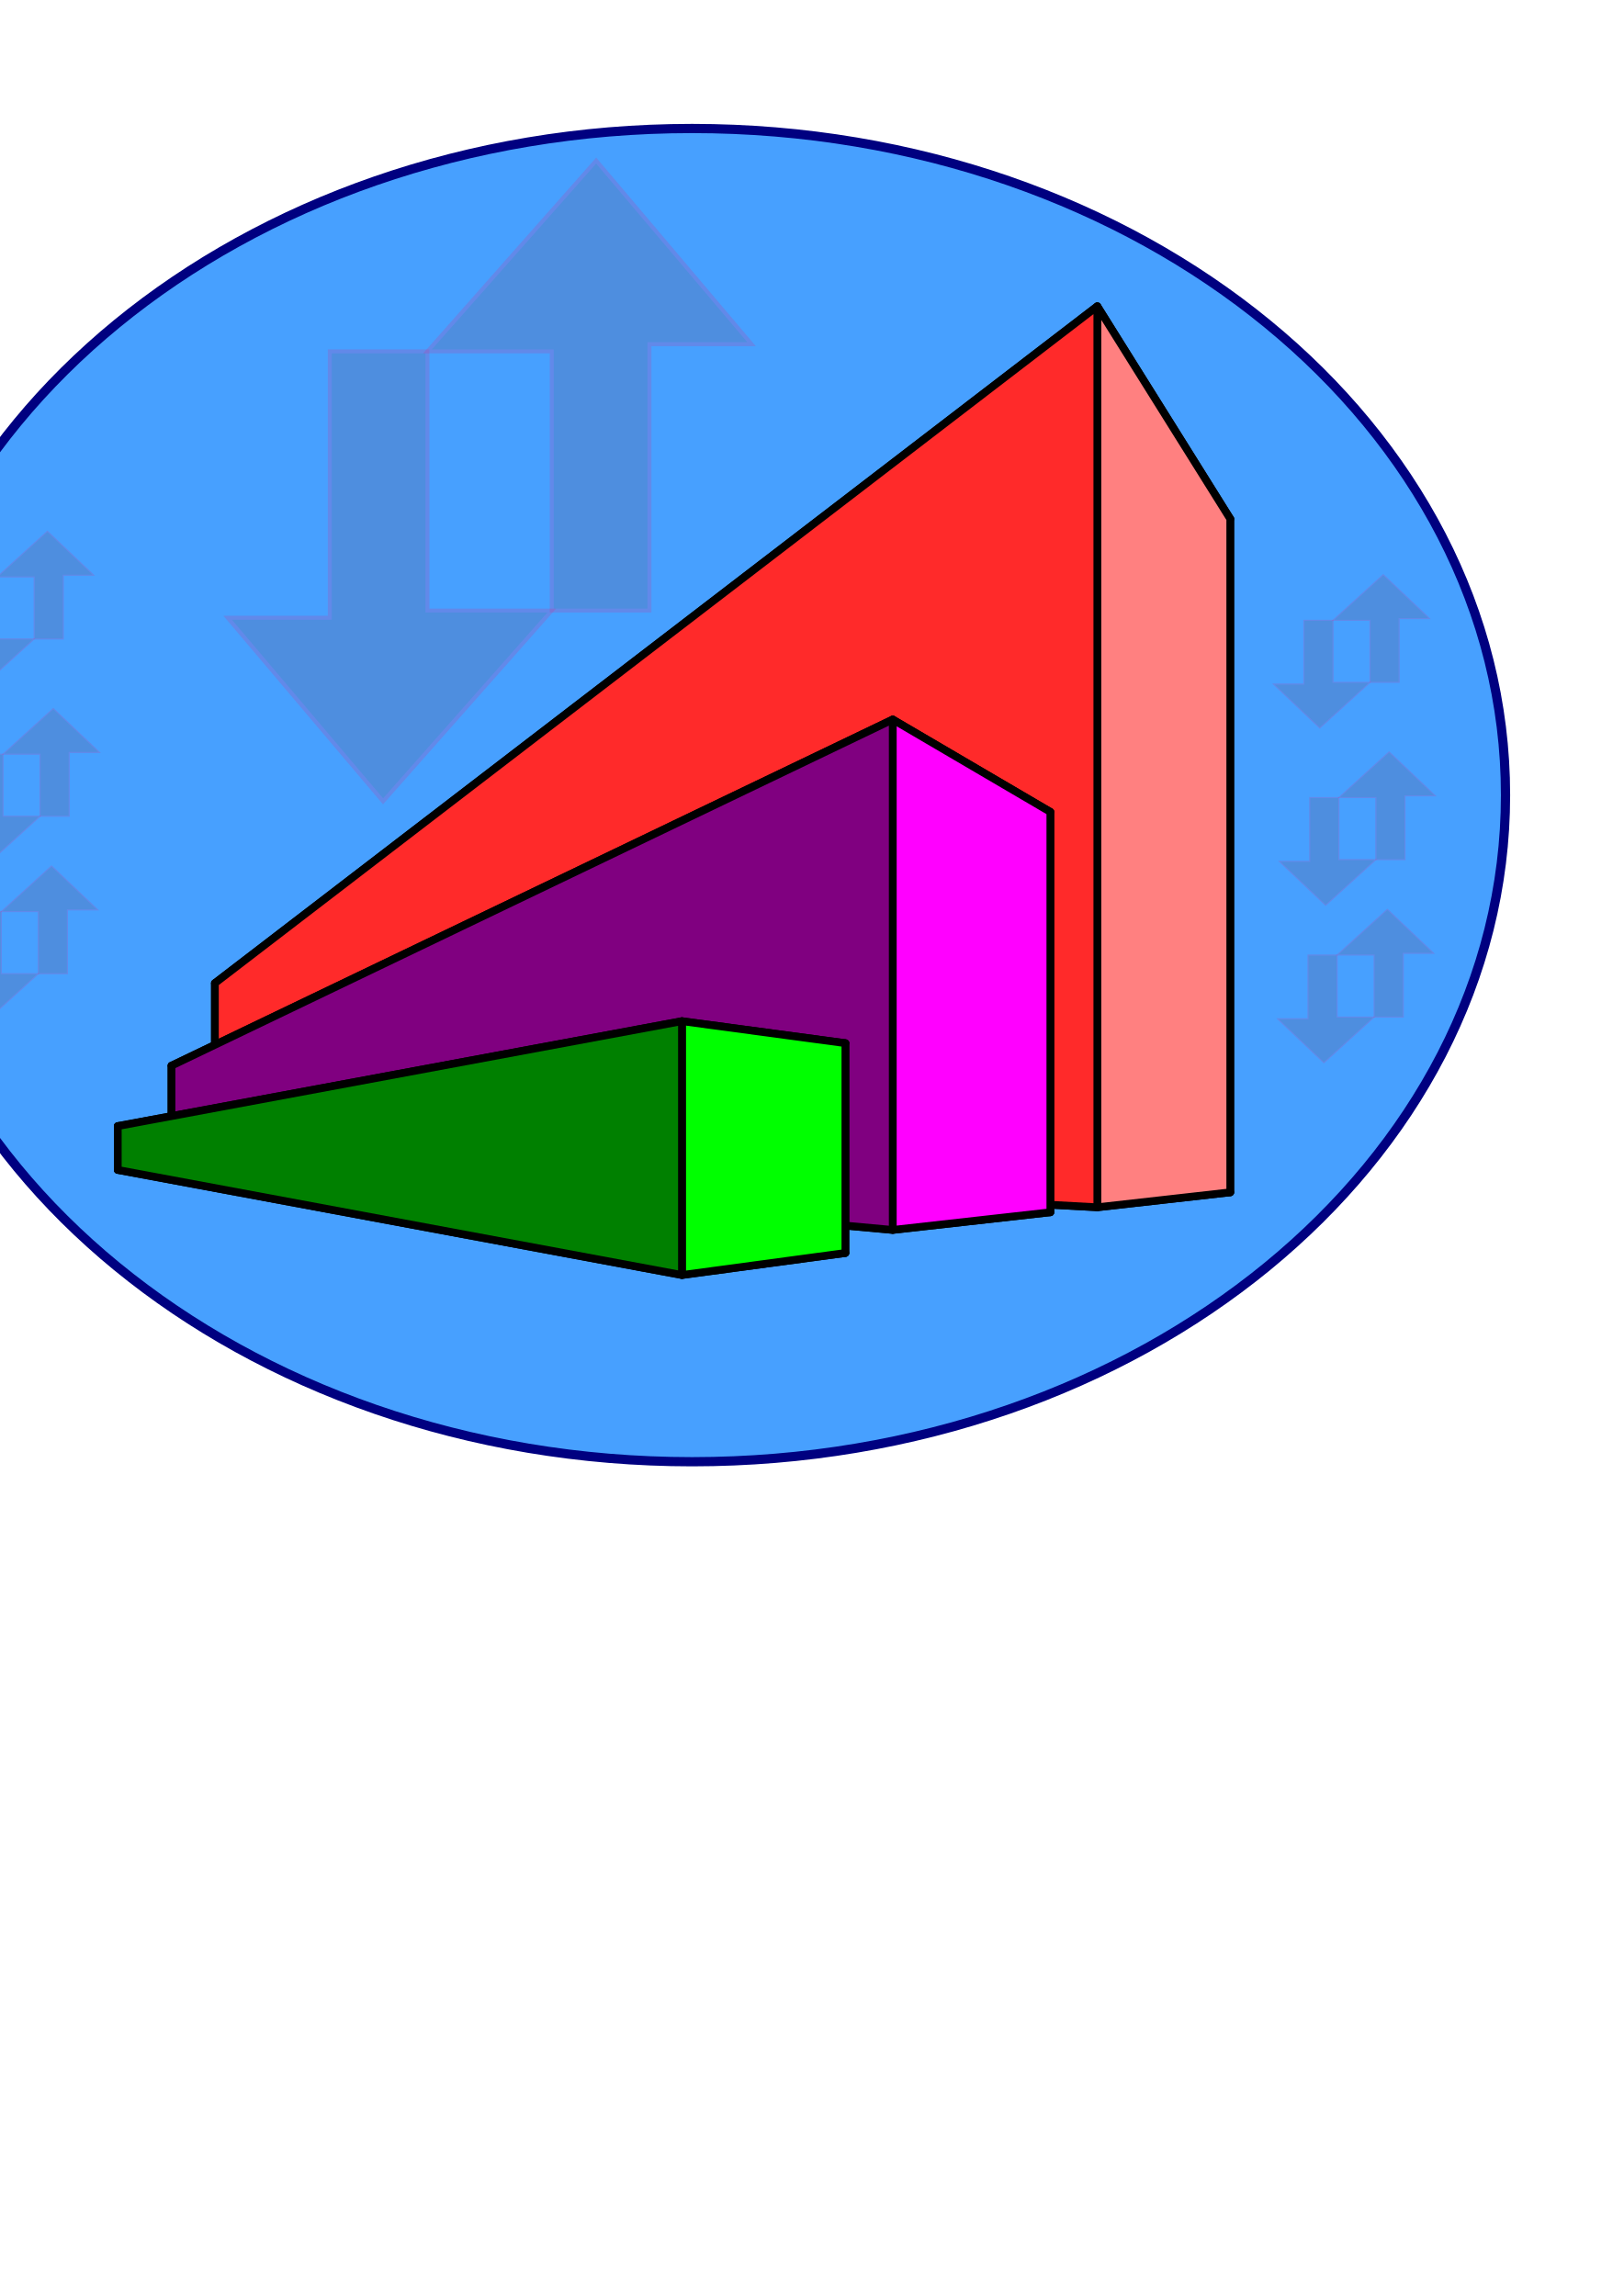
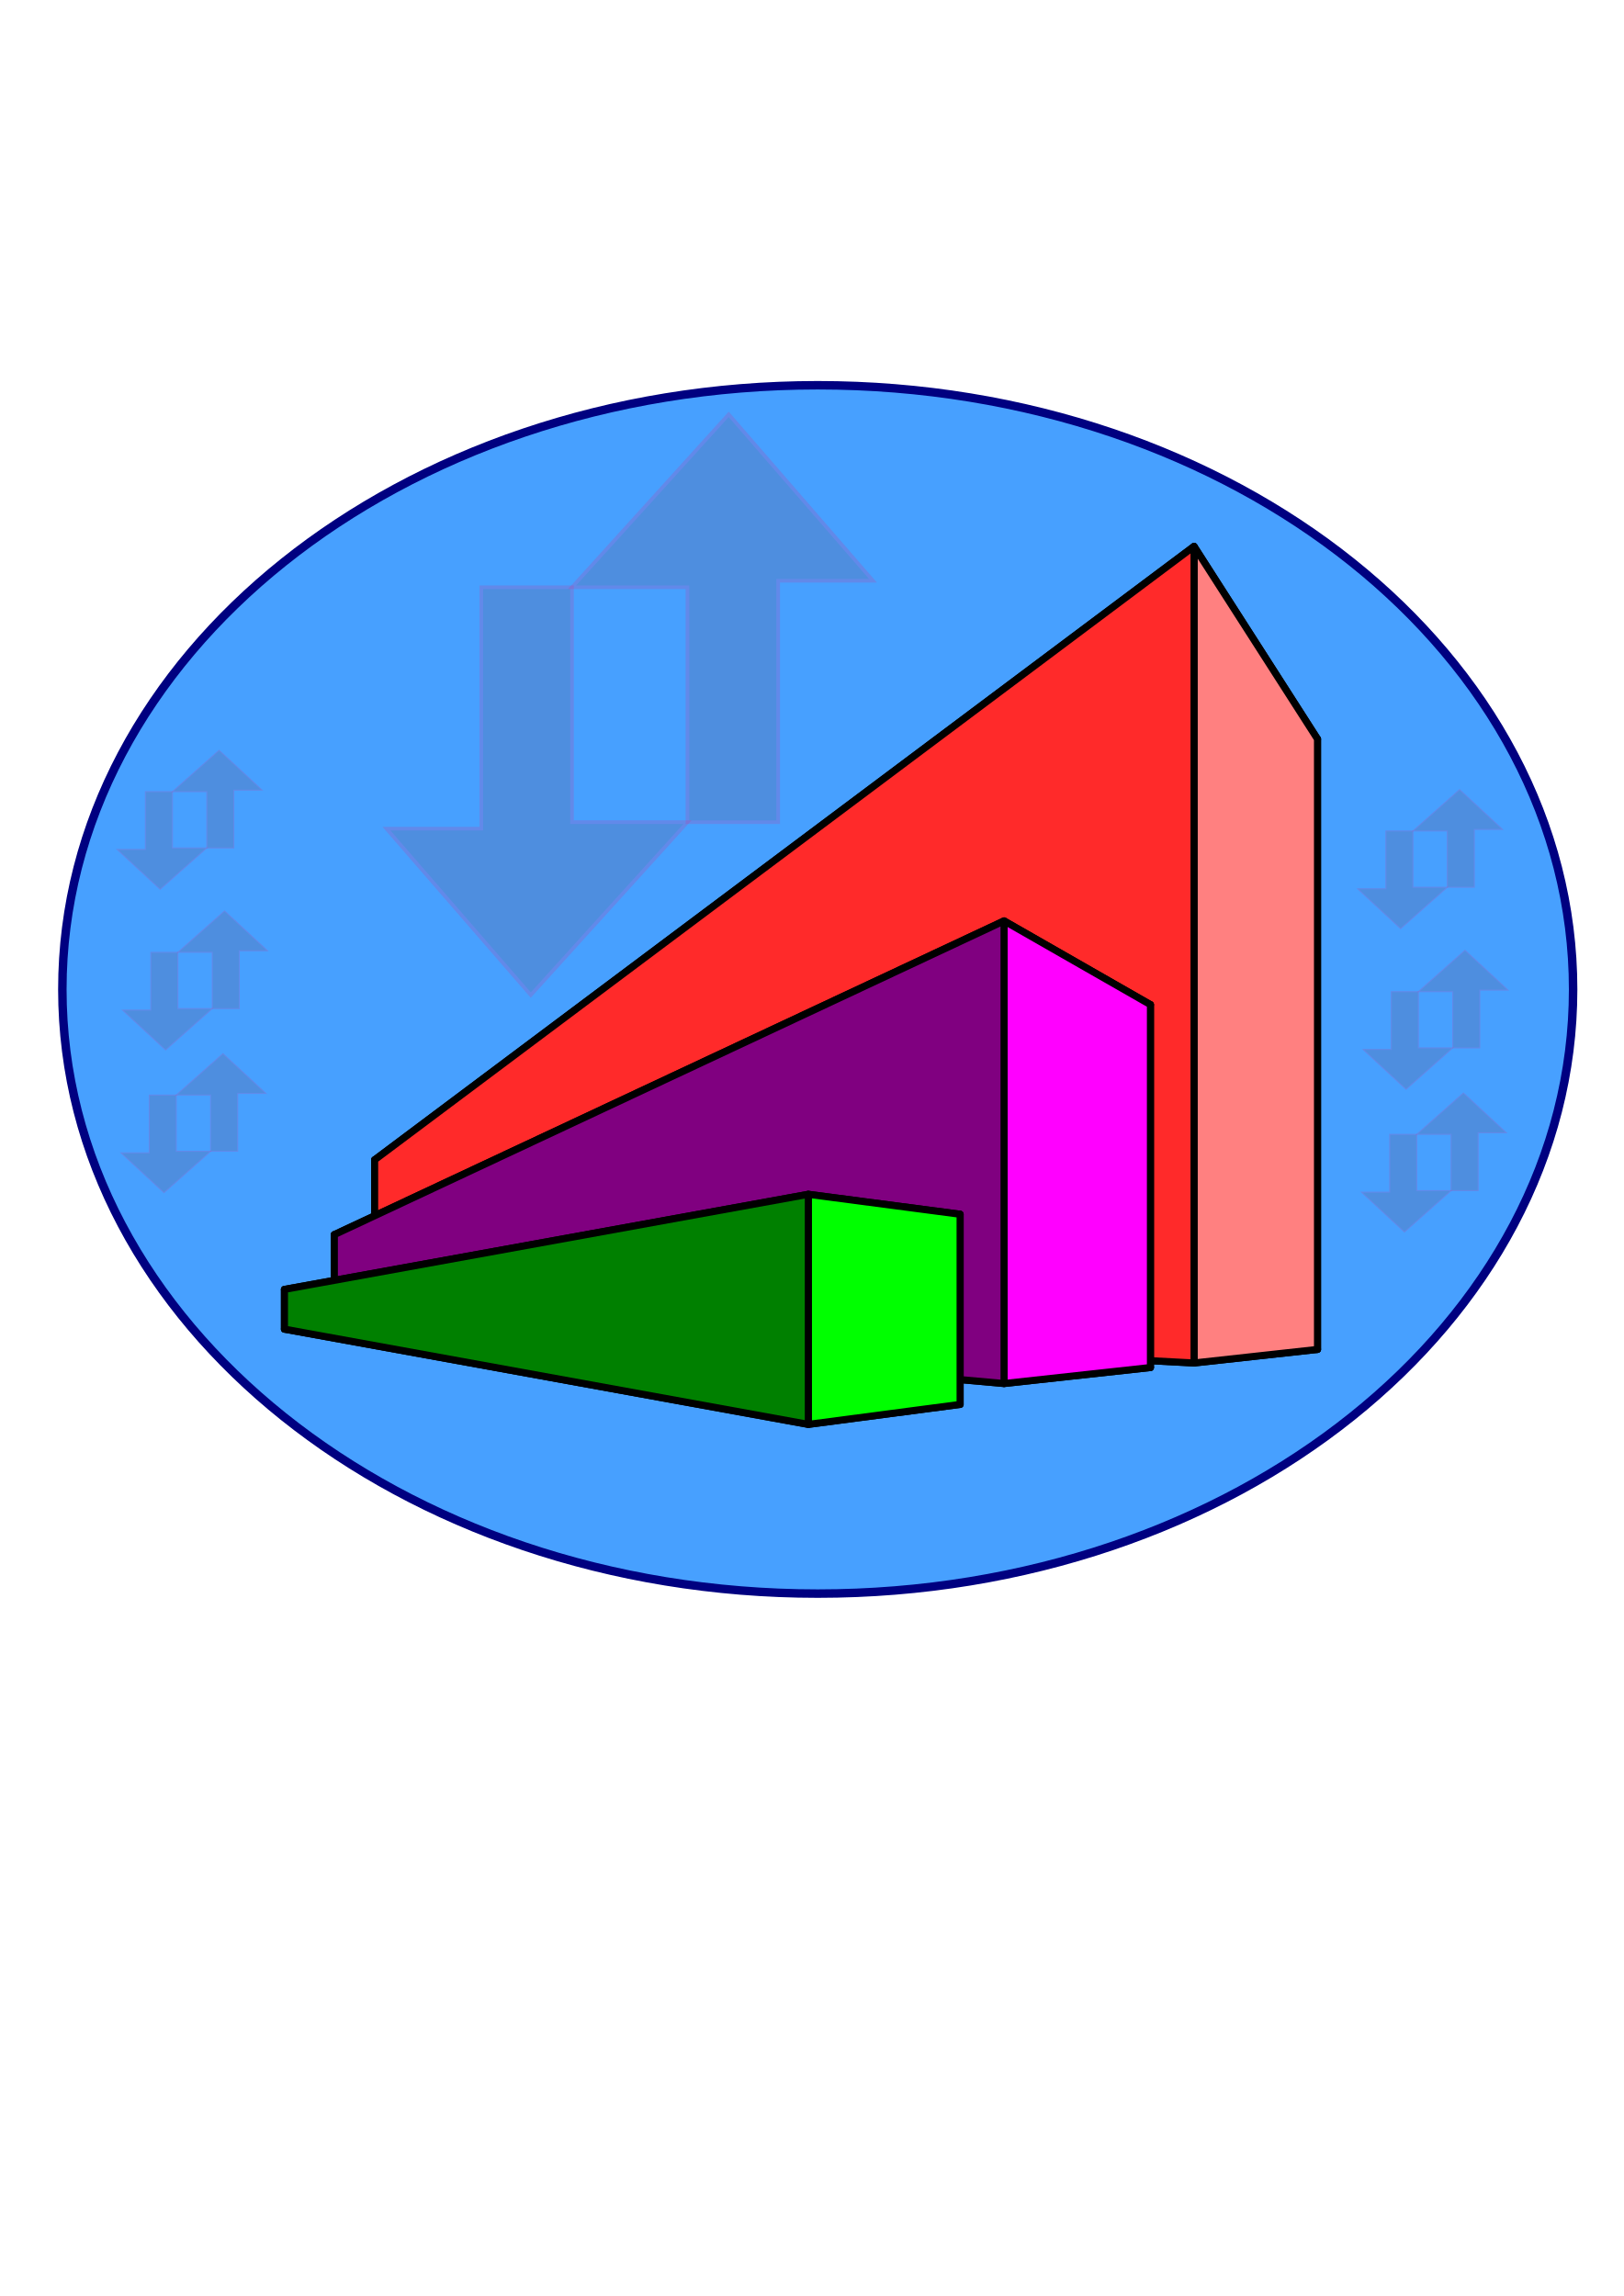
<svg xmlns="http://www.w3.org/2000/svg" xmlns:ns1="http://www.openswatchbook.org/uri/2009/osb" xmlns:xlink="http://www.w3.org/1999/xlink" width="210mm" height="297mm" viewBox="0 0 210 297" version="1.1" id="svg8">
  <defs id="defs2">
    <linearGradient id="linearGradient6653" ns1:paint="solid">
      <stop style="stop-color:#44b3c0;stop-opacity:1;" offset="0" id="stop6651" />
    </linearGradient>
    <linearGradient xlink:href="#linearGradient6653" id="linearGradient6645" x1="27.296" y1="97.894" x2="159.615" y2="97.894" gradientUnits="userSpaceOnUse" />
    <linearGradient xlink:href="#linearGradient6653" id="linearGradient6647" x1="21.683" y1="126.086" x2="136.346" y2="126.086" gradientUnits="userSpaceOnUse" />
    <linearGradient xlink:href="#linearGradient6653" id="linearGradient6655" gradientUnits="userSpaceOnUse" x1="14.734" y1="148.513" x2="109.838" y2="148.513" />
+     <linearGradient xlink:href="#linearGradient6653" id="linearGradient13433" gradientUnits="userSpaceOnUse" x1="14.734" y1="148.513" x2="109.838" y2="148.513" gradientTransform="matrix(0.928615,0,0,0.906331,22.64254,34.76943)" />
+     <linearGradient xlink:href="#linearGradient6653" id="linearGradient13435" gradientUnits="userSpaceOnUse" x1="14.734" y1="148.513" x2="109.838" y2="148.513" gradientTransform="matrix(0.928615,0,0,0.906331,22.64254,34.76943)" />
+     <linearGradient xlink:href="#linearGradient6653" id="linearGradient13437" gradientUnits="userSpaceOnUse" x1="14.734" y1="148.513" x2="109.838" y2="148.513" gradientTransform="matrix(0.928615,0,0,0.906331,22.64254,34.76943)" />
+     <linearGradient xlink:href="#linearGradient6653" id="linearGradient13439" gradientUnits="userSpaceOnUse" x1="14.734" y1="148.513" x2="109.838" y2="148.513" gradientTransform="matrix(0.928615,0,0,0.906331,22.64254,34.76943)" />
+     <linearGradient xlink:href="#linearGradient6653" id="linearGradient13441" gradientUnits="userSpaceOnUse" x1="21.683" y1="126.086" x2="136.346" y2="126.086" gradientTransform="matrix(0.928615,0,0,0.906331,22.64254,34.76943)" />
+     <linearGradient xlink:href="#linearGradient6653" id="linearGradient13443" gradientUnits="userSpaceOnUse" x1="21.683" y1="126.086" x2="136.346" y2="126.086" gradientTransform="matrix(0.928615,0,0,0.906331,22.64254,34.76943)" />
+     <linearGradient xlink:href="#linearGradient6653" id="linearGradient13445" gradientUnits="userSpaceOnUse" x1="21.683" y1="126.086" x2="136.346" y2="126.086" gradientTransform="matrix(0.928615,0,0,0.906331,22.64254,34.76943)" />
+     <linearGradient xlink:href="#linearGradient6653" id="linearGradient13447" gradientUnits="userSpaceOnUse" x1="21.683" y1="126.086" x2="136.346" y2="126.086" gradientTransform="matrix(0.928615,0,0,0.906331,22.64254,34.76943)" />
+     <linearGradient xlink:href="#linearGradient6653" id="linearGradient13449" gradientUnits="userSpaceOnUse" x1="27.296" y1="97.894" x2="159.615" y2="97.894" gradientTransform="matrix(0.928615,0,0,0.906331,22.64254,34.76943)" />
+     <linearGradient xlink:href="#linearGradient6653" id="linearGradient13451" gradientUnits="userSpaceOnUse" x1="27.296" y1="97.894" x2="159.615" y2="97.894" gradientTransform="matrix(0.928615,0,0,0.906331,22.64254,34.76943)" />
+     <linearGradient xlink:href="#linearGradient6653" id="linearGradient13453" gradientUnits="userSpaceOnUse" x1="27.296" y1="97.894" x2="159.615" y2="97.894" gradientTransform="matrix(0.928615,0,0,0.906331,22.64254,34.76943)" />
+     <linearGradient xlink:href="#linearGradient6653" id="linearGradient13455" gradientUnits="userSpaceOnUse" x1="27.296" y1="97.894" x2="159.615" y2="97.894" gradientTransform="matrix(0.928615,0,0,0.906331,22.64254,34.76943)" />
  </defs>
  <g id="layer1" />
  <g id="layer2">
-     <ellipse style="fill:#47a0ff;fill-opacity:1;stroke:#000080;stroke-width:1.194;stroke-miterlimit:4;stroke-dasharray:none;stroke-opacity:1" id="path6859" cx="89.508" cy="102.852" rx="105.207" ry="86.231" />
+     <ellipse style="fill:#47a0ff;fill-opacity:1;stroke:#000080;stroke-width:1.095;stroke-miterlimit:4;stroke-dasharray:none;stroke-opacity:1" id="path6859" cx="105.761" cy="127.987" rx="97.697" ry="78.154" />
    <g id="g6541" style="fill:url(#linearGradient6645);fill-opacity:1;fill-rule:evenodd;stroke:#000000;stroke-width:1;stroke-linejoin:round;stroke-miterlimit:4;stroke-dasharray:none;stroke-opacity:1">
-       <path id="path6543" style="fill:url(#linearGradient6645);fill-opacity:1;fill-rule:evenodd;stroke:#000000;stroke-width:1;stroke-linejoin:round;stroke-miterlimit:4;stroke-dasharray:none;stroke-opacity:1" d="m 27.796,127.175 v 22.827 l 11.31,-0.093 v -21.41 z" points="27.796,150.002 39.106,149.909 39.106,128.499 27.796,127.175 " />
-       <path id="path6551" style="fill:url(#linearGradient6645);fill-opacity:1;fill-rule:evenodd;stroke:#000000;stroke-width:1;stroke-linejoin:round;stroke-miterlimit:4;stroke-dasharray:none;stroke-opacity:1" d="m 27.796,150.002 114.124,6.166 17.194,-1.937 -120.009,-4.323 z" points="141.92,156.168 159.115,154.231 39.106,149.909 27.796,150.002 " />
-       <path id="path6553" style="fill:url(#linearGradient6645);fill-opacity:1;fill-rule:evenodd;stroke:#000000;stroke-width:1;stroke-linejoin:round;stroke-miterlimit:4;stroke-dasharray:none;stroke-opacity:1" d="M 39.106,128.499 159.115,67.119 V 154.231 L 39.106,149.909 Z" points="159.115,67.119 159.115,154.231 39.106,149.909 39.106,128.499 " />
-       <path id="path6545" style="fill:url(#linearGradient6645);fill-opacity:1;fill-rule:evenodd;stroke:#000000;stroke-width:1;stroke-linejoin:round;stroke-miterlimit:4;stroke-dasharray:none;stroke-opacity:1" d="M 27.796,127.175 141.92,39.619 159.115,67.119 39.106,128.499 Z" points="141.92,39.619 159.115,67.119 39.106,128.499 27.796,127.175 " />
-       <path id="path6549" style="fill:#ff8080;fill-opacity:1;fill-rule:evenodd;stroke:#000000;stroke-width:1;stroke-linejoin:round;stroke-miterlimit:4;stroke-dasharray:none;stroke-opacity:1" d="M 141.92,39.619 V 156.168 l 17.194,-1.937 V 67.119 Z" points="141.92,156.168 159.115,154.231 159.115,67.119 141.92,39.619 " />
-       <path id="path6547" style="fill:#ff2a2a;fill-opacity:1;fill-rule:evenodd;stroke:#000000;stroke-width:1;stroke-linejoin:round;stroke-miterlimit:4;stroke-dasharray:none;stroke-opacity:1" d="M 27.796,127.175 141.92,39.619 V 156.168 L 27.796,150.002 Z" points="141.92,39.619 141.92,156.168 27.796,150.002 27.796,127.175 " />
+       <path id="path6543" style="fill:url(#linearGradient13449);fill-opacity:1;fill-rule:evenodd;stroke:#000000;stroke-width:0.917;stroke-linejoin:round;stroke-miterlimit:4;stroke-dasharray:none;stroke-opacity:1" d="m 48.454,150.032 v 20.689 l 10.503,-0.085 v -19.404 z" points="48.454,170.721 58.957,170.636 58.957,151.232 48.454,150.032 " />
+       <path id="path6551" style="fill:url(#linearGradient13451);fill-opacity:1;fill-rule:evenodd;stroke:#000000;stroke-width:0.917;stroke-linejoin:round;stroke-miterlimit:4;stroke-dasharray:none;stroke-opacity:1" d="m 48.454,170.721 105.977,5.588 15.967,-1.755 -111.442,-3.918 z" points="154.432,176.309 170.399,174.554 58.957,170.636 48.454,170.721 " />
+       <path id="path6553" style="fill:url(#linearGradient13453);fill-opacity:1;fill-rule:evenodd;stroke:#000000;stroke-width:0.917;stroke-linejoin:round;stroke-miterlimit:4;stroke-dasharray:none;stroke-opacity:1" d="M 58.957,151.232 170.399,95.601 V 174.554 L 58.957,170.636 Z" points="170.399,95.601 170.399,174.554 58.957,170.636 58.957,151.232 " />
+       <path id="path6545" style="fill:url(#linearGradient13455);fill-opacity:1;fill-rule:evenodd;stroke:#000000;stroke-width:0.917;stroke-linejoin:round;stroke-miterlimit:4;stroke-dasharray:none;stroke-opacity:1" d="M 48.454,150.032 154.432,70.678 170.399,95.601 58.957,151.232 Z" points="154.432,70.678 170.399,95.601 58.957,151.232 48.454,150.032 " />
+       <path id="path6549" style="fill:#ff8080;fill-opacity:1;fill-rule:evenodd;stroke:#000000;stroke-width:0.917;stroke-linejoin:round;stroke-miterlimit:4;stroke-dasharray:none;stroke-opacity:1" d="m 154.432,70.678 v 105.631 l 15.967,-1.755 V 95.601 Z" points="154.432,176.309 170.399,174.554 170.399,95.601 154.432,70.678 " />
+       <path id="path6547" style="fill:#ff2a2a;fill-opacity:1;fill-rule:evenodd;stroke:#000000;stroke-width:0.917;stroke-linejoin:round;stroke-miterlimit:4;stroke-dasharray:none;stroke-opacity:1" d="M 48.454,150.032 154.432,70.678 V 176.309 L 48.454,170.721 Z" points="154.432,70.678 154.432,176.309 48.454,170.721 48.454,150.032 " />
    </g>
    <g id="g6569" style="fill:url(#linearGradient6647);fill-opacity:1;fill-rule:evenodd;stroke:#000000;stroke-width:1;stroke-linejoin:round;stroke-miterlimit:4;stroke-dasharray:none;stroke-opacity:1">
-       <path id="path6571" style="fill:url(#linearGradient6647);fill-opacity:1;fill-rule:evenodd;stroke:#000000;stroke-width:1;stroke-linejoin:round;stroke-miterlimit:4;stroke-dasharray:none;stroke-opacity:1" d="m 22.183,137.851 v 12.685 l 9.422,-0.102 v -12.049 z" points="22.183,150.536 31.606,150.434 31.606,138.385 22.183,137.851 " />
-       <path id="path6579" style="fill:url(#linearGradient6647);fill-opacity:1;fill-rule:evenodd;stroke:#000000;stroke-width:1;stroke-linejoin:round;stroke-miterlimit:4;stroke-dasharray:none;stroke-opacity:1" d="m 22.183,150.536 93.277,8.562 20.385,-2.285 -104.24,-6.379 z" points="115.46,159.099 135.846,156.813 31.606,150.434 22.183,150.536 " />
-       <path id="path6581" style="fill:url(#linearGradient6647);fill-opacity:1;fill-rule:evenodd;stroke:#000000;stroke-width:1;stroke-linejoin:round;stroke-miterlimit:4;stroke-dasharray:none;stroke-opacity:1" d="M 31.606,138.385 135.846,105.025 V 156.813 L 31.606,150.434 Z" points="135.846,105.025 135.846,156.813 31.606,150.434 31.606,138.385 " />
-       <path id="path6573" style="fill:url(#linearGradient6647);fill-opacity:1;fill-rule:evenodd;stroke:#000000;stroke-width:1;stroke-linejoin:round;stroke-miterlimit:4;stroke-dasharray:none;stroke-opacity:1" d="M 22.183,137.851 115.46,93.073 135.846,105.025 31.606,138.385 Z" points="115.46,93.073 135.846,105.025 31.606,138.385 22.183,137.851 " />
-       <path id="path6577" style="fill:#ff00ff;fill-opacity:1;fill-rule:evenodd;stroke:#000000;stroke-width:1;stroke-linejoin:round;stroke-miterlimit:4;stroke-dasharray:none;stroke-opacity:1" d="m 115.46,93.073 v 66.025 l 20.385,-2.285 v -51.788 z" points="115.46,159.099 135.846,156.813 135.846,105.025 115.46,93.073 " />
-       <path id="path6575" style="fill:#800080;fill-opacity:1;fill-rule:evenodd;stroke:#000000;stroke-width:1;stroke-linejoin:round;stroke-miterlimit:4;stroke-dasharray:none;stroke-opacity:1" d="M 22.183,137.851 115.46,93.073 V 159.099 L 22.183,150.536 Z" points="115.46,93.073 115.46,159.099 22.183,150.536 22.183,137.851 " />
+       <path id="path6571" style="fill:url(#linearGradient13441);fill-opacity:1;fill-rule:evenodd;stroke:#000000;stroke-width:0.917;stroke-linejoin:round;stroke-miterlimit:4;stroke-dasharray:none;stroke-opacity:1" d="m 43.242,159.708 v 11.497 l 8.75,-0.093 v -10.92 z" points="43.242,171.205 51.992,171.113 51.992,160.192 43.242,159.708 " />
+       <path id="path6579" style="fill:url(#linearGradient13443);fill-opacity:1;fill-rule:evenodd;stroke:#000000;stroke-width:0.917;stroke-linejoin:round;stroke-miterlimit:4;stroke-dasharray:none;stroke-opacity:1" d="m 43.242,171.205 86.618,7.76 18.93,-2.071 -96.799,-5.782 z" points="129.861,178.965 148.791,176.894 51.992,171.113 43.242,171.205 " />
+       <path id="path6581" style="fill:url(#linearGradient13445);fill-opacity:1;fill-rule:evenodd;stroke:#000000;stroke-width:0.917;stroke-linejoin:round;stroke-miterlimit:4;stroke-dasharray:none;stroke-opacity:1" d="m 51.992,160.192 96.799,-30.235 v 46.937 l -96.799,-5.782 z" points="148.791,129.957 148.791,176.894 51.992,171.113 51.992,160.192 " />
+       <path id="path6573" style="fill:url(#linearGradient13447);fill-opacity:1;fill-rule:evenodd;stroke:#000000;stroke-width:0.917;stroke-linejoin:round;stroke-miterlimit:4;stroke-dasharray:none;stroke-opacity:1" d="m 43.242,159.708 86.618,-40.583 18.93,10.832 -96.799,30.235 z" points="129.861,119.125 148.791,129.957 51.992,160.192 43.242,159.708 " />
+       <path id="path6577" style="fill:#ff00ff;fill-opacity:1;fill-rule:evenodd;stroke:#000000;stroke-width:0.917;stroke-linejoin:round;stroke-miterlimit:4;stroke-dasharray:none;stroke-opacity:1" d="m 129.861,119.125 v 59.841 l 18.93,-2.071 v -46.937 z" points="129.861,178.965 148.791,176.894 148.791,129.957 129.861,119.125 " />
+       <path id="path6575" style="fill:#800080;fill-opacity:1;fill-rule:evenodd;stroke:#000000;stroke-width:0.917;stroke-linejoin:round;stroke-miterlimit:4;stroke-dasharray:none;stroke-opacity:1" d="m 43.242,159.708 86.618,-40.583 v 59.841 l -86.618,-7.76 z" points="129.861,119.125 129.861,178.965 43.242,171.205 43.242,159.708 " />
    </g>
    <g id="g6583" style="fill:url(#linearGradient6655);fill-opacity:1;fill-rule:evenodd;stroke:#000000;stroke-width:1;stroke-linejoin:round;stroke-miterlimit:4;stroke-dasharray:none;stroke-opacity:1">
-       <path id="path6585" style="fill:url(#linearGradient6655);fill-opacity:1;fill-rule:evenodd;stroke:#000000;stroke-width:1;stroke-linejoin:round;stroke-miterlimit:4;stroke-dasharray:none;stroke-opacity:1" d="m 15.234,145.666 v 5.672 l 6.817,-0.099 v -5.473 z" points="15.234,151.338 22.052,151.239 22.052,145.766 15.234,145.666 " />
-       <path id="path6593" style="fill:url(#linearGradient6655);fill-opacity:1;fill-rule:evenodd;stroke:#000000;stroke-width:1;stroke-linejoin:round;stroke-miterlimit:4;stroke-dasharray:none;stroke-opacity:1" d="m 15.234,151.338 72.965,13.593 21.139,-2.852 -87.286,-10.841 z" points="88.199,164.931 109.338,162.079 22.052,151.239 15.234,151.338 " />
-       <path id="path6595" style="fill:url(#linearGradient6655);fill-opacity:1;fill-rule:evenodd;stroke:#000000;stroke-width:1;stroke-linejoin:round;stroke-miterlimit:4;stroke-dasharray:none;stroke-opacity:1" d="m 22.052,145.766 87.286,-10.824 v 27.138 l -87.286,-10.841 z" points="109.338,134.942 109.338,162.079 22.052,151.239 22.052,145.766 " />
-       <path id="path6587" style="fill:url(#linearGradient6655);fill-opacity:1;fill-rule:evenodd;stroke:#000000;stroke-width:1;stroke-linejoin:round;stroke-miterlimit:4;stroke-dasharray:none;stroke-opacity:1" d="m 15.234,145.666 72.965,-13.572 21.139,2.847 -87.286,10.824 z" points="88.199,132.095 109.338,134.942 22.052,145.766 15.234,145.666 " />
-       <path id="path6591" style="fill:#00ff00;fill-opacity:1;fill-rule:evenodd;stroke:#000000;stroke-width:1;stroke-linejoin:round;stroke-miterlimit:4;stroke-dasharray:none;stroke-opacity:1" d="m 88.199,132.095 v 32.836 l 21.139,-2.852 v -27.138 z" points="88.199,164.931 109.338,162.079 109.338,134.942 88.199,132.095 " />
-       <path id="path6589" style="fill:#008000;fill-opacity:1;fill-rule:evenodd;stroke:#000000;stroke-width:1;stroke-linejoin:round;stroke-miterlimit:4;stroke-dasharray:none;stroke-opacity:1" d="m 15.234,145.666 72.965,-13.572 v 32.836 l -72.965,-13.593 z" points="88.199,132.095 88.199,164.931 15.234,151.338 15.234,145.666 " />
+       <path id="path6585" style="fill:url(#linearGradient13433);fill-opacity:1;fill-rule:evenodd;stroke:#000000;stroke-width:0.917;stroke-linejoin:round;stroke-miterlimit:4;stroke-dasharray:none;stroke-opacity:1" d="m 36.789,166.791 v 5.14 l 6.331,-0.09 v -4.961 z" points="36.789,171.932 43.12,171.842 43.12,166.881 36.789,166.791 " />
+       <path id="path6593" style="fill:url(#linearGradient13435);fill-opacity:1;fill-rule:evenodd;stroke:#000000;stroke-width:0.917;stroke-linejoin:round;stroke-miterlimit:4;stroke-dasharray:none;stroke-opacity:1" d="m 36.789,171.932 67.756,12.32 19.63,-2.585 -81.055,-9.825 z" points="104.545,184.252 124.175,181.667 43.12,171.842 36.789,171.932 " />
+       <path id="path6595" style="fill:url(#linearGradient13437);fill-opacity:1;fill-rule:evenodd;stroke:#000000;stroke-width:0.917;stroke-linejoin:round;stroke-miterlimit:4;stroke-dasharray:none;stroke-opacity:1" d="m 43.12,166.881 81.055,-9.81 v 24.596 l -81.055,-9.825 z" points="124.175,157.071 124.175,181.667 43.12,171.842 43.12,166.881 " />
+       <path id="path6587" style="fill:url(#linearGradient13439);fill-opacity:1;fill-rule:evenodd;stroke:#000000;stroke-width:0.917;stroke-linejoin:round;stroke-miterlimit:4;stroke-dasharray:none;stroke-opacity:1" d="m 36.789,166.791 67.756,-12.3 19.63,2.58 -81.055,9.81 z" points="104.545,154.491 124.175,157.071 43.12,166.881 36.789,166.791 " />
+       <path id="path6591" style="fill:#00ff00;fill-opacity:1;fill-rule:evenodd;stroke:#000000;stroke-width:0.917;stroke-linejoin:round;stroke-miterlimit:4;stroke-dasharray:none;stroke-opacity:1" d="m 104.545,154.491 v 29.761 l 19.63,-2.585 v -24.596 z" points="104.545,184.252 124.175,181.667 124.175,157.071 104.545,154.491 " />
+       <path id="path6589" style="fill:#008000;fill-opacity:1;fill-rule:evenodd;stroke:#000000;stroke-width:0.917;stroke-linejoin:round;stroke-miterlimit:4;stroke-dasharray:none;stroke-opacity:1" d="M 36.789,166.791 104.545,154.491 v 29.761 L 36.789,171.932 Z" points="104.545,154.491 104.545,184.252 36.789,171.932 36.789,166.791 " />
    </g>
    <text xml:space="preserve" style="font-style:normal;font-weight:normal;font-size:10.583px;line-height:1.25;font-family:sans-serif;letter-spacing:0px;word-spacing:0px;fill:#000000;fill-opacity:1;stroke:none;stroke-width:0.265" x="120.806" y="118.197" id="text12925">
      <tspan id="tspan12923" x="120.806" y="127.56" style="stroke-width:0.265" />
    </text>
-     <path style="opacity:0.147;fill:#782121;fill-opacity:1;stroke:#ff0066;stroke-width:0.512px;stroke-linecap:butt;stroke-linejoin:miter;stroke-opacity:1" d="M 77.105,20.775 55.285,45.454 H 71.363 V 78.979 H 83.996 V 44.522 H 97.203 Z" id="path12927" />
-     <path style="opacity:0.147;fill:#782121;fill-opacity:1;stroke:#ff0066;stroke-width:0.512px;stroke-linecap:butt;stroke-linejoin:miter;stroke-opacity:1" d="M 49.543,103.657 71.363,78.979 H 55.285 V 45.454 H 42.652 V 79.91 H 29.445 Z" id="path12927-2" />
-     <path style="opacity:0.147;fill:#782121;fill-opacity:1;stroke:#ff0066;stroke-width:0.137px;stroke-linecap:butt;stroke-linejoin:miter;stroke-opacity:1" d="m 179.66,97.264 -6.501,5.908 h 4.79 v 8.026 h 3.763 v -8.249 h 3.935 z" id="path12927-7" />
-     <path style="opacity:0.147;fill:#782121;fill-opacity:1;stroke:#ff0066;stroke-width:0.137px;stroke-linecap:butt;stroke-linejoin:miter;stroke-opacity:1" d="m 171.449,117.105 6.501,-5.908 h -4.79 v -8.026 h -3.764 v 8.249 h -3.935 z" id="path12927-2-5" />
-     <path style="opacity:0.147;fill:#782121;fill-opacity:1;stroke:#ff0066;stroke-width:0.137px;stroke-linecap:butt;stroke-linejoin:miter;stroke-opacity:1" d="m 178.9,74.333 -6.501,5.908 h 4.79 v 8.026 h 3.763 v -8.249 h 3.935 z" id="path12927-7-2" />
-     <path style="opacity:0.147;fill:#782121;fill-opacity:1;stroke:#ff0066;stroke-width:0.137px;stroke-linecap:butt;stroke-linejoin:miter;stroke-opacity:1" d="m 170.689,94.174 6.501,-5.908 h -4.79 v -8.026 h -3.764 v 8.249 h -3.935 z" id="path12927-2-5-8" />
-     <path style="opacity:0.147;fill:#782121;fill-opacity:1;stroke:#ff0066;stroke-width:0.137px;stroke-linecap:butt;stroke-linejoin:miter;stroke-opacity:1" d="m 179.434,117.63 -6.501,5.908 h 4.79 v 8.026 h 3.763 v -8.249 h 3.935 z" id="path12927-7-9" />
-     <path style="opacity:0.147;fill:#782121;fill-opacity:1;stroke:#ff0066;stroke-width:0.137px;stroke-linecap:butt;stroke-linejoin:miter;stroke-opacity:1" d="m 171.223,137.472 6.501,-5.908 h -4.79 v -8.026 h -3.764 v 8.249 h -3.935 z" id="path12927-2-5-7" />
-     <path style="opacity:0.147;fill:#782121;fill-opacity:1;stroke:#ff0066;stroke-width:0.137px;stroke-linecap:butt;stroke-linejoin:miter;stroke-opacity:1" d="M 6.891,91.651 0.391,97.559 H 5.181 v 8.026 h 3.763 v -8.249 h 3.935 z" id="path12927-7-3" />
-     <path style="opacity:0.147;fill:#782121;fill-opacity:1;stroke:#ff0066;stroke-width:0.137px;stroke-linecap:butt;stroke-linejoin:miter;stroke-opacity:1" d="m -1.32,111.493 6.501,-5.908 H 0.391 V 97.559 H -3.373 v 8.249 h -3.935 z" id="path12927-2-5-6" />
-     <path style="opacity:0.147;fill:#782121;fill-opacity:1;stroke:#ff0066;stroke-width:0.137px;stroke-linecap:butt;stroke-linejoin:miter;stroke-opacity:1" d="m 6.131,68.72 -6.501,5.908 H 4.42 v 8.026 h 3.763 v -8.249 h 3.935 z" id="path12927-7-2-1" />
-     <path style="opacity:0.147;fill:#782121;fill-opacity:1;stroke:#ff0066;stroke-width:0.137px;stroke-linecap:butt;stroke-linejoin:miter;stroke-opacity:1" d="m -2.08,88.561 6.501,-5.908 H -0.37 V 74.628 H -4.133 v 8.249 h -3.935 z" id="path12927-2-5-8-2" />
-     <path style="opacity:0.147;fill:#782121;fill-opacity:1;stroke:#ff0066;stroke-width:0.137px;stroke-linecap:butt;stroke-linejoin:miter;stroke-opacity:1" d="M 6.665,112.018 0.165,117.926 H 4.955 v 8.026 h 3.763 v -8.249 h 3.935 z" id="path12927-7-9-9" />
-     <path style="opacity:0.147;fill:#782121;fill-opacity:1;stroke:#ff0066;stroke-width:0.137px;stroke-linecap:butt;stroke-linejoin:miter;stroke-opacity:1" d="m -1.546,131.859 6.501,-5.908 H 0.165 V 117.926 H -3.599 v 8.249 h -3.935 z" id="path12927-2-5-7-3" />
+     <path style="opacity:0.147;fill:#782121;fill-opacity:1;stroke:#ff0066;stroke-width:0.47px;stroke-linecap:butt;stroke-linejoin:miter;stroke-opacity:1" d="M 94.244,53.599 73.981,75.965 H 88.911 V 106.351 H 100.642 V 75.121 h 12.264 z" id="path12927" />
+     <path style="opacity:0.147;fill:#782121;fill-opacity:1;stroke:#ff0066;stroke-width:0.47px;stroke-linecap:butt;stroke-linejoin:miter;stroke-opacity:1" d="m 68.649,128.717 20.263,-22.367 H 73.981 V 75.965 H 62.25 V 107.195 H 49.985 Z" id="path12927-2" />
+     <path style="opacity:0.147;fill:#782121;fill-opacity:1;stroke:#ff0066;stroke-width:0.125px;stroke-linecap:butt;stroke-linejoin:miter;stroke-opacity:1" d="m 189.478,122.923 -6.037,5.354 h 4.448 v 7.274 h 3.495 v -7.476 h 3.654 z" id="path12927-7" />
+     <path style="opacity:0.147;fill:#782121;fill-opacity:1;stroke:#ff0066;stroke-width:0.125px;stroke-linecap:butt;stroke-linejoin:miter;stroke-opacity:1" d="m 181.853,140.905 6.037,-5.354 h -4.448 v -7.274 h -3.495 v 7.476 h -3.654 z" id="path12927-2-5" />
+     <path style="opacity:0.147;fill:#782121;fill-opacity:1;stroke:#ff0066;stroke-width:0.125px;stroke-linecap:butt;stroke-linejoin:miter;stroke-opacity:1" d="m 188.772,102.14 -6.037,5.354 h 4.448 v 7.274 h 3.495 v -7.476 h 3.654 z" id="path12927-7-2" />
+     <path style="opacity:0.147;fill:#782121;fill-opacity:1;stroke:#ff0066;stroke-width:0.125px;stroke-linecap:butt;stroke-linejoin:miter;stroke-opacity:1" d="m 181.147,120.122 6.037,-5.354 h -4.448 v -7.274 h -3.495 v 7.476 h -3.654 z" id="path12927-2-5-8" />
+     <path style="opacity:0.147;fill:#782121;fill-opacity:1;stroke:#ff0066;stroke-width:0.125px;stroke-linecap:butt;stroke-linejoin:miter;stroke-opacity:1" d="m 189.268,141.382 -6.037,5.354 h 4.448 v 7.274 h 3.495 v -7.476 h 3.654 z" id="path12927-7-9" />
+     <path style="opacity:0.147;fill:#782121;fill-opacity:1;stroke:#ff0066;stroke-width:0.125px;stroke-linecap:butt;stroke-linejoin:miter;stroke-opacity:1" d="m 181.643,159.364 6.037,-5.354 h -4.448 v -7.274 h -3.495 v 7.476 h -3.654 z" id="path12927-2-5-7" />
+     <path style="opacity:0.147;fill:#782121;fill-opacity:1;stroke:#ff0066;stroke-width:0.125px;stroke-linecap:butt;stroke-linejoin:miter;stroke-opacity:1" d="m 29.042,117.836 -6.037,5.354 h 4.448 v 7.274 h 3.495 v -7.476 h 3.654 z" id="path12927-7-3" />
+     <path style="opacity:0.147;fill:#782121;fill-opacity:1;stroke:#ff0066;stroke-width:0.125px;stroke-linecap:butt;stroke-linejoin:miter;stroke-opacity:1" d="m 21.417,135.819 6.037,-5.354 h -4.448 v -7.274 h -3.495 v 7.476 h -3.654 z" id="path12927-2-5-6" />
+     <path style="opacity:0.147;fill:#782121;fill-opacity:1;stroke:#ff0066;stroke-width:0.125px;stroke-linecap:butt;stroke-linejoin:miter;stroke-opacity:1" d="m 28.336,97.053 -6.037,5.354 h 4.448 v 7.274 h 3.495 v -7.476 h 3.654 z" id="path12927-7-2-1" />
+     <path style="opacity:0.147;fill:#782121;fill-opacity:1;stroke:#ff0066;stroke-width:0.125px;stroke-linecap:butt;stroke-linejoin:miter;stroke-opacity:1" d="m 20.711,115.035 6.037,-5.354 h -4.448 v -7.274 h -3.495 v 7.476 h -3.654 z" id="path12927-2-5-8-2" />
+     <path style="opacity:0.147;fill:#782121;fill-opacity:1;stroke:#ff0066;stroke-width:0.125px;stroke-linecap:butt;stroke-linejoin:miter;stroke-opacity:1" d="m 28.832,136.295 -6.037,5.354 h 4.448 v 7.274 h 3.495 v -7.476 h 3.654 z" id="path12927-7-9-9" />
+     <path style="opacity:0.147;fill:#782121;fill-opacity:1;stroke:#ff0066;stroke-width:0.125px;stroke-linecap:butt;stroke-linejoin:miter;stroke-opacity:1" d="m 21.207,154.277 6.037,-5.354 h -4.448 v -7.274 h -3.495 v 7.476 h -3.654 z" id="path12927-2-5-7-3" />
  </g>
</svg>
